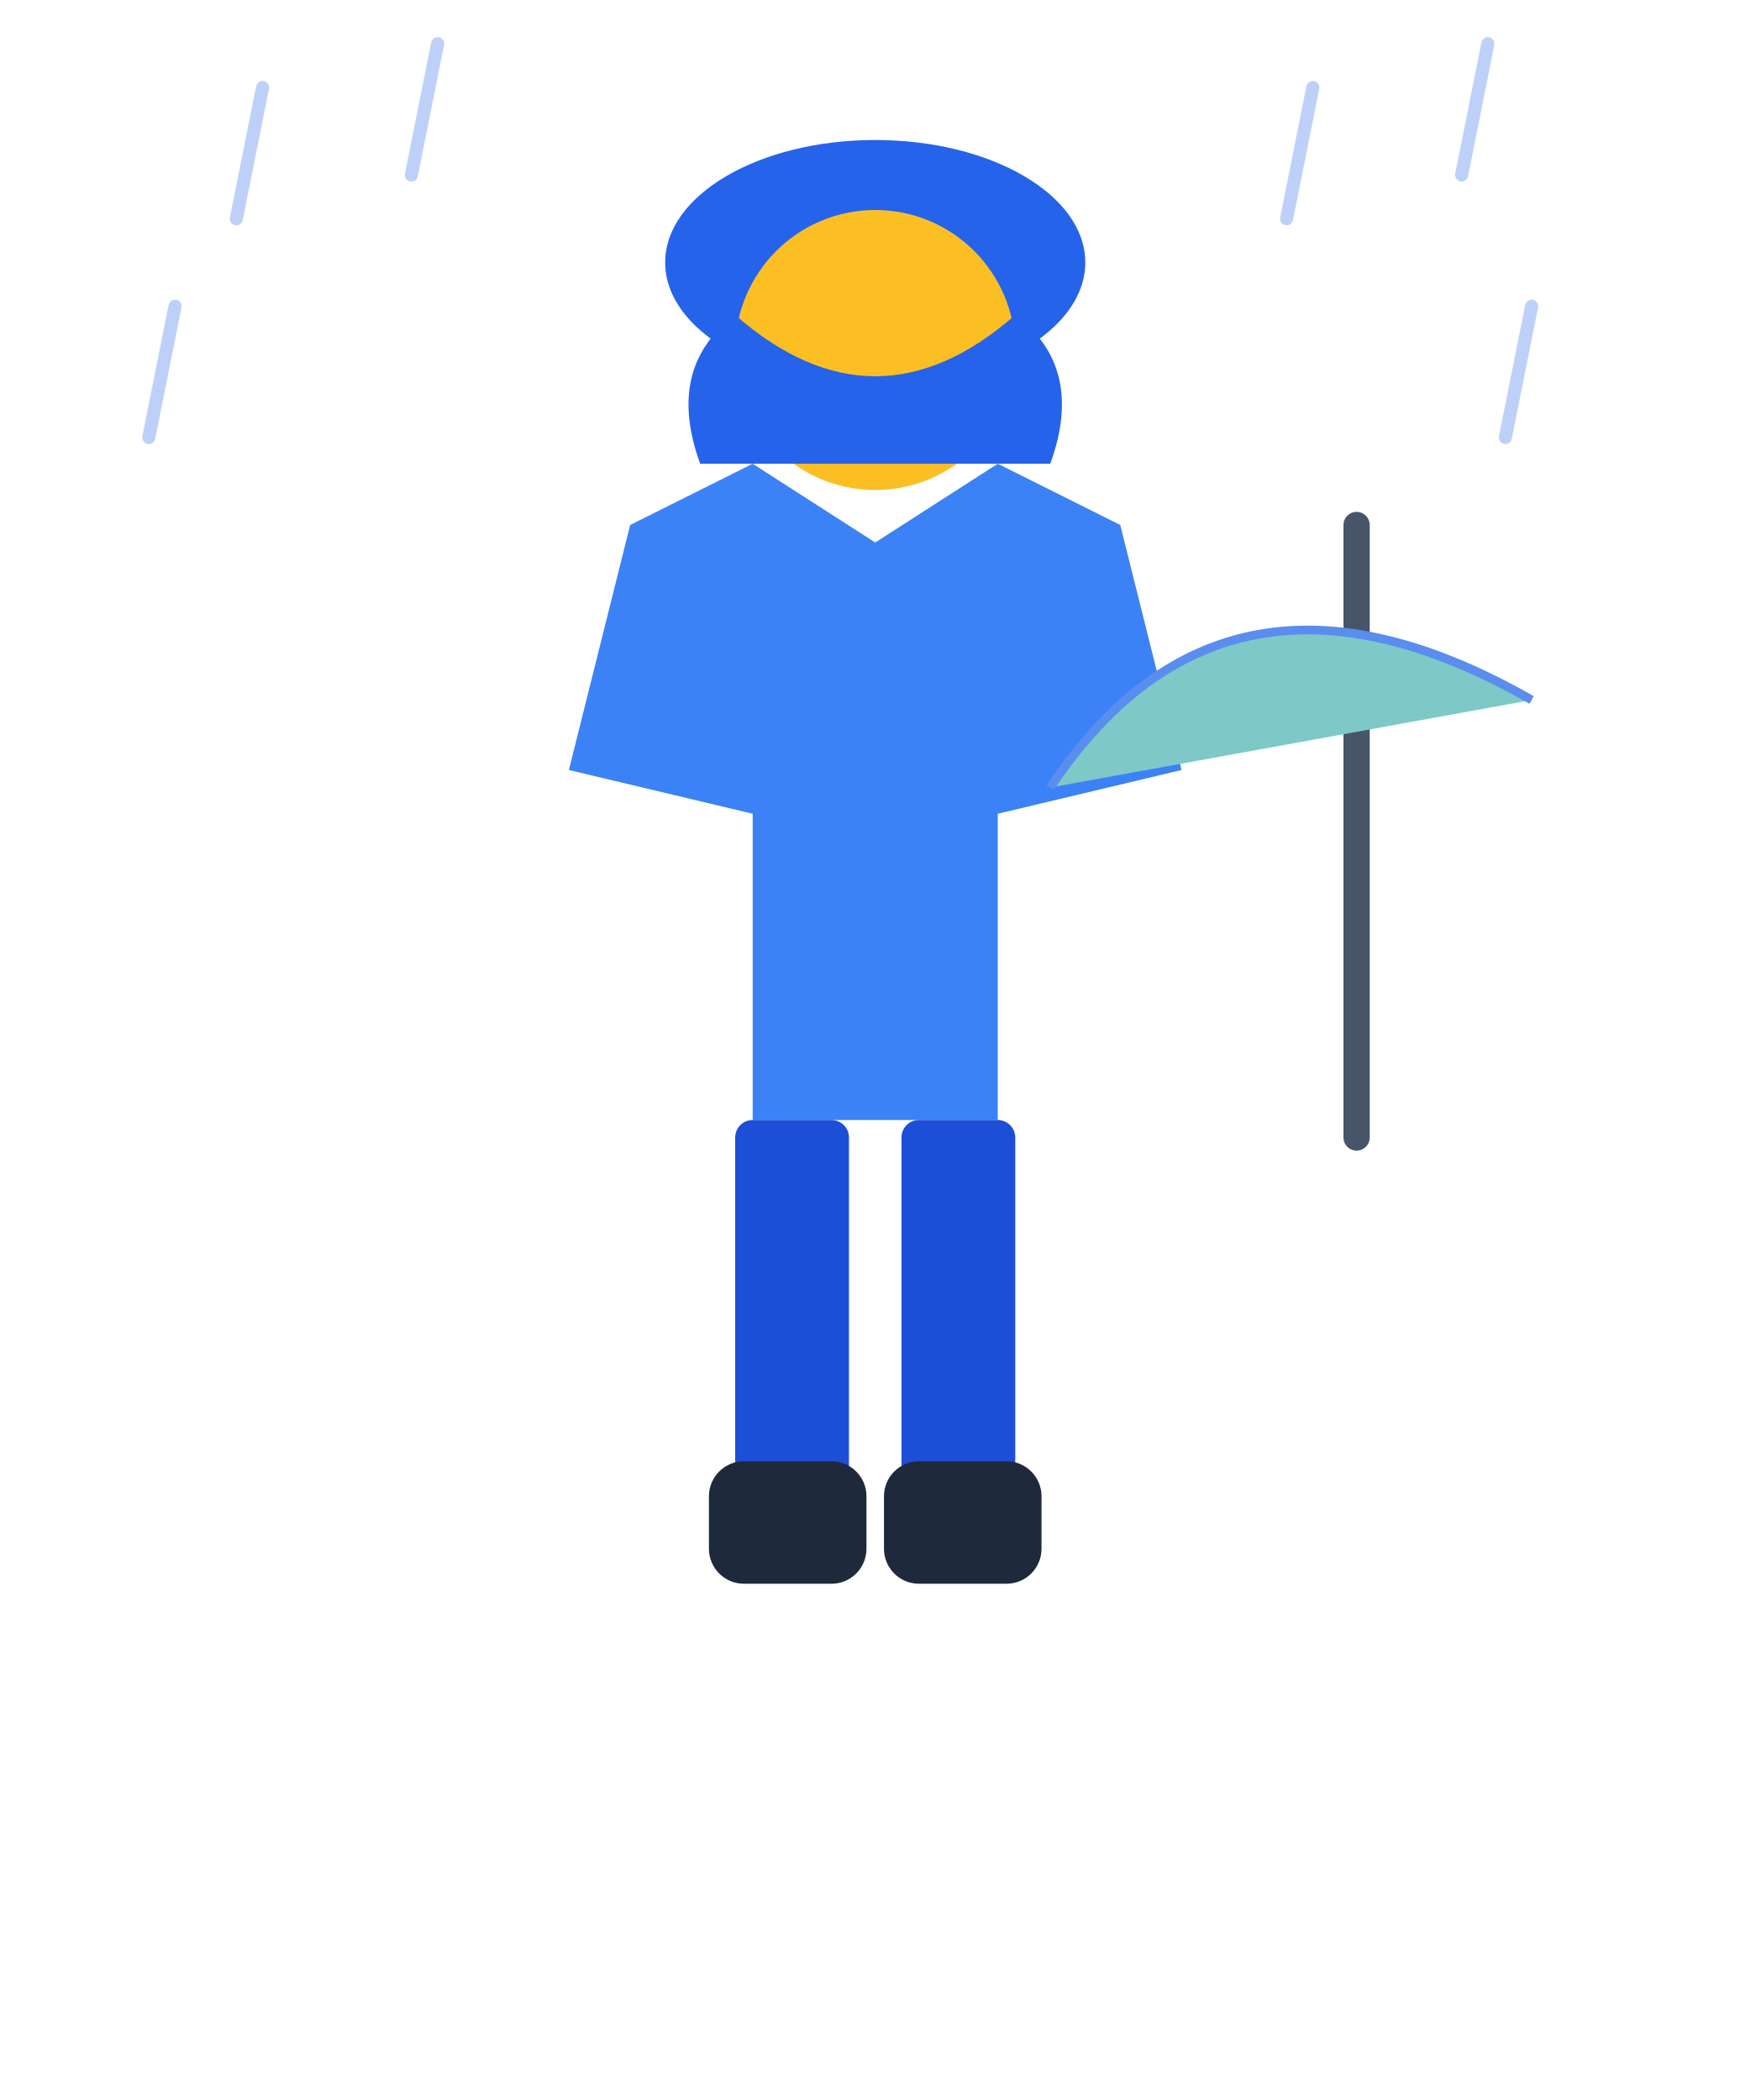
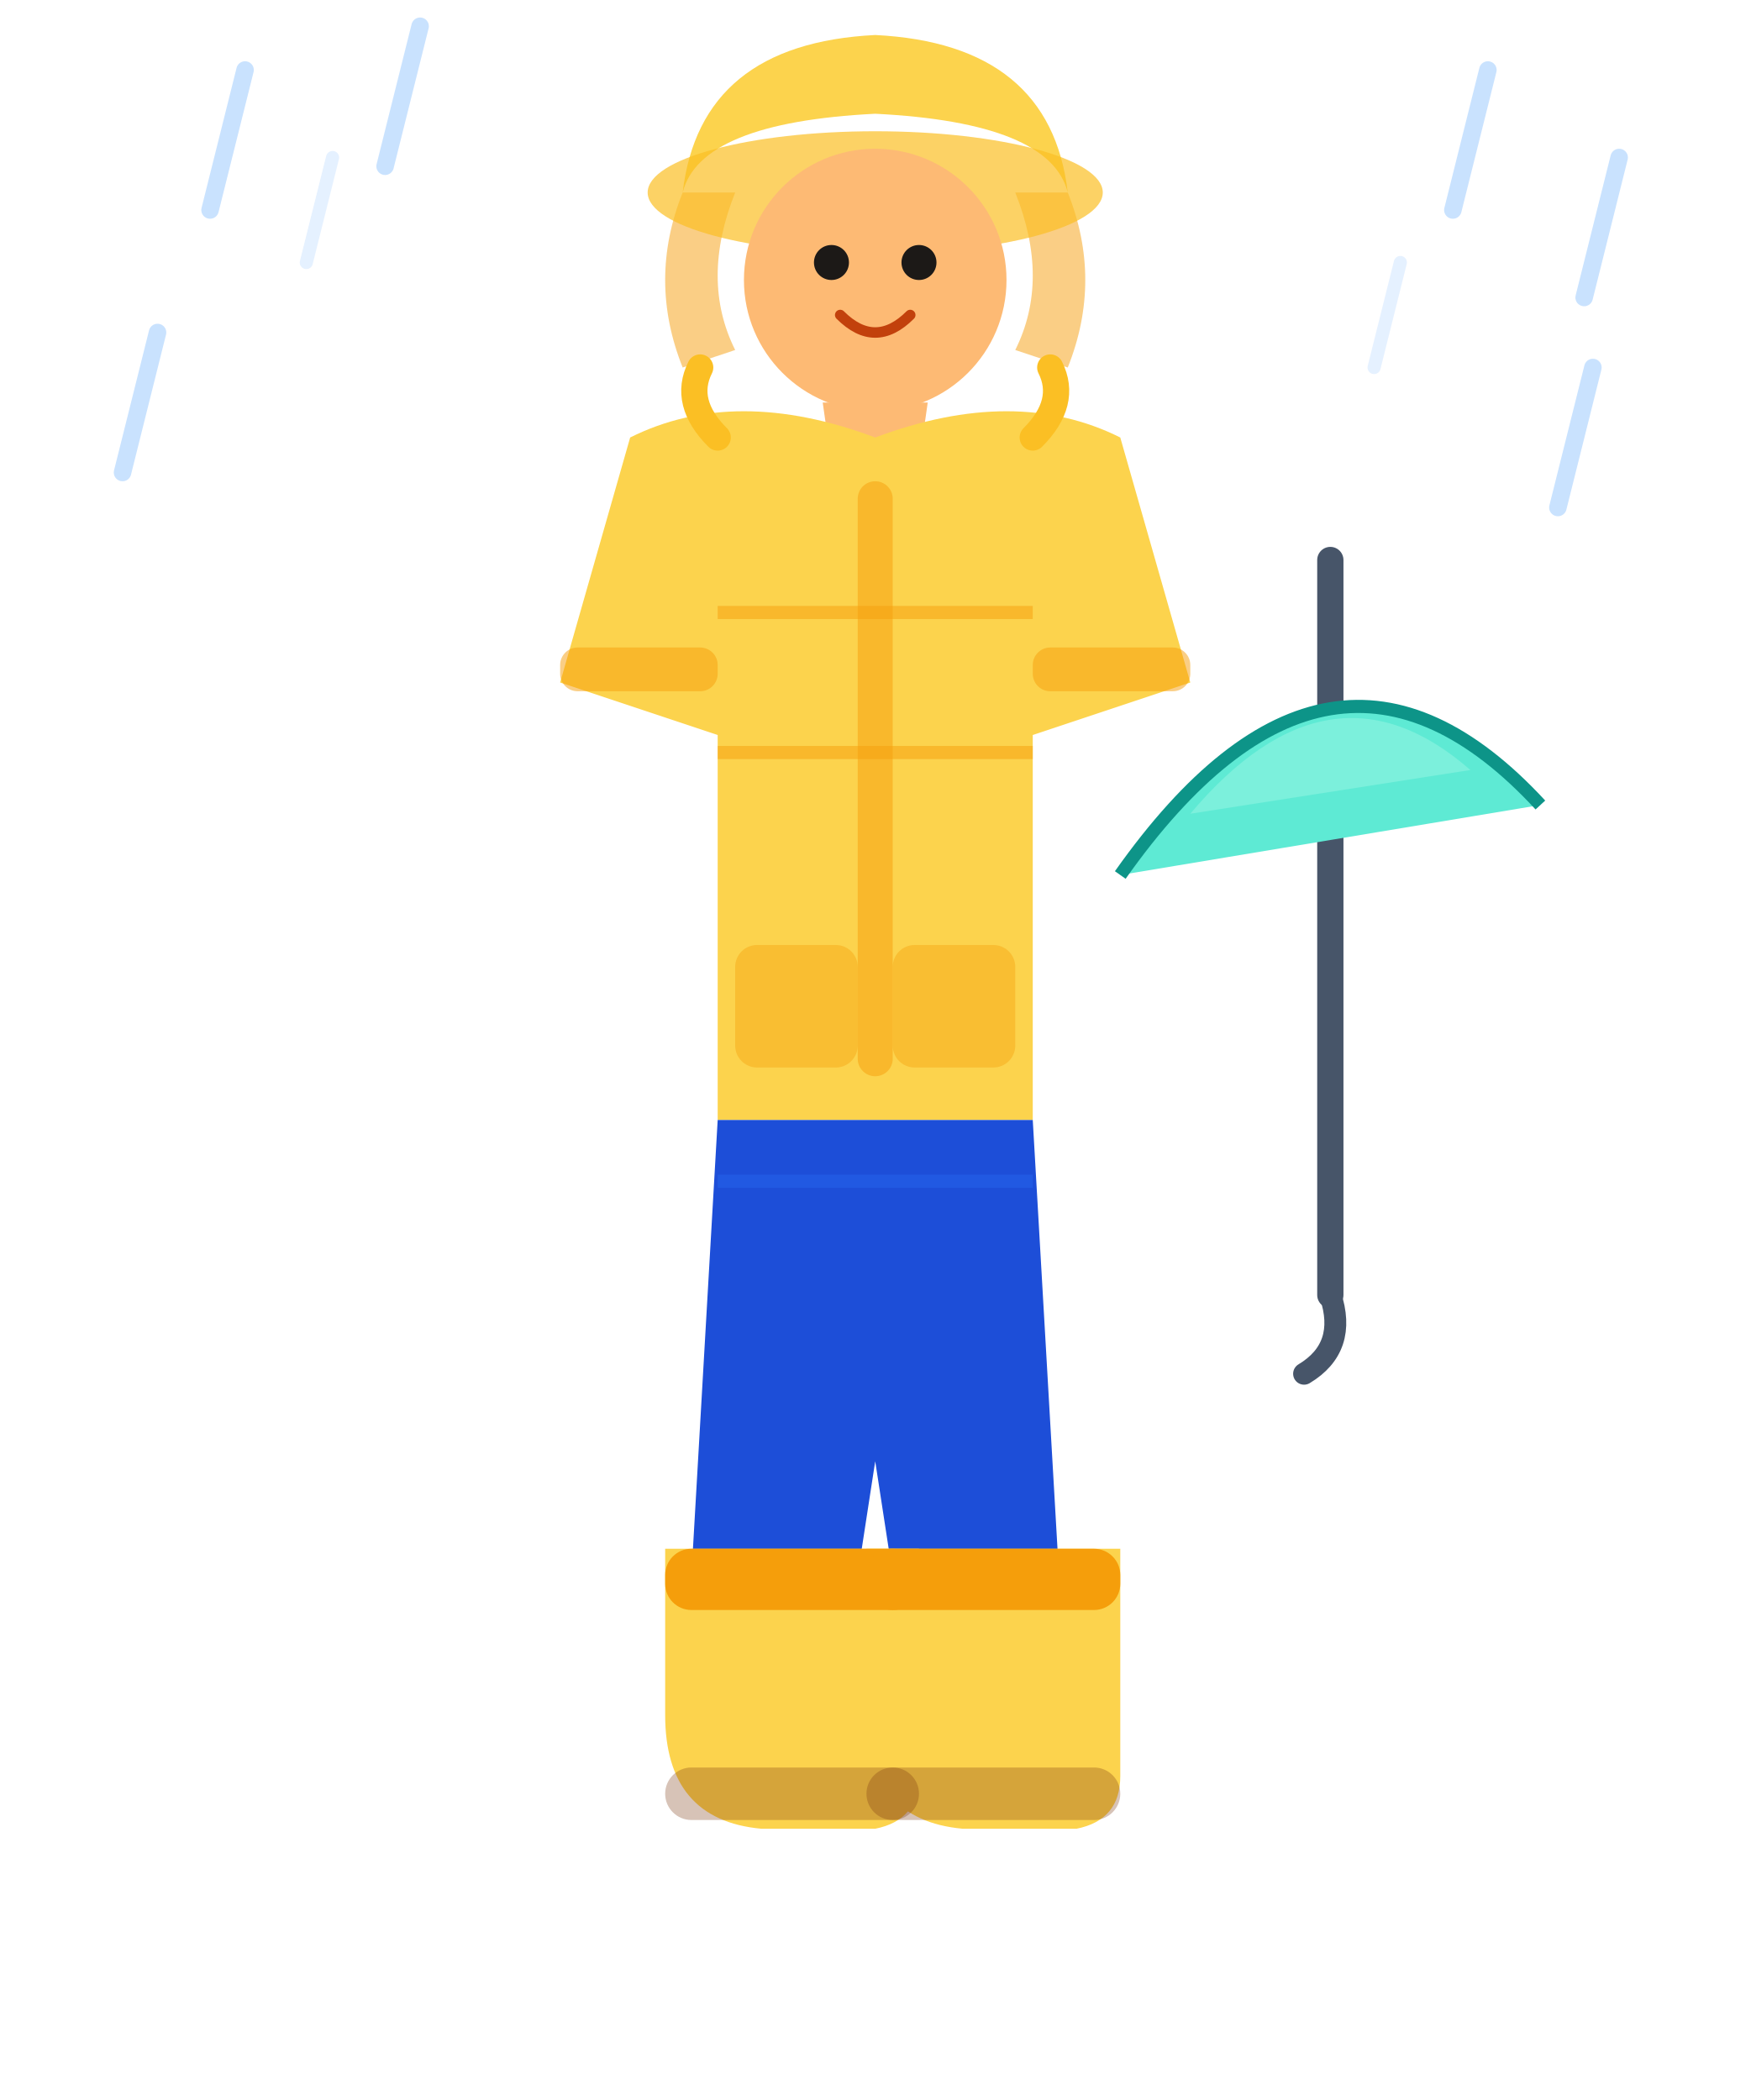
<svg xmlns="http://www.w3.org/2000/svg" viewBox="0 0 200 240" fill="none">
-   <g stroke="#5B8DEE" stroke-width="1.5" stroke-linecap="round" opacity="0.4">
-     <line x1="30" y1="10" x2="27" y2="25" />
-     <line x1="50" y1="5" x2="47" y2="20" />
-     <line x1="150" y1="10" x2="147" y2="25" />
-     <line x1="170" y1="5" x2="167" y2="20" />
-     <line x1="20" y1="35" x2="17" y2="50" />
-     <line x1="175" y1="35" x2="172" y2="50" />
+   <g stroke="#93C5FD" stroke-width="2" stroke-linecap="round" opacity="0.5">
+     <line x1="28" y1="8" x2="24" y2="24" />
+     <line x1="48" y1="3" x2="44" y2="19" />
+     <line x1="170" y1="8" x2="166" y2="24" />
+     <line x1="185" y1="18" x2="181" y2="34" />
+     <line x1="18" y1="38" x2="14" y2="54" />
+     <line x1="182" y1="42" x2="178" y2="58" />
  </g>
-   <ellipse cx="100" cy="30" rx="24" ry="14" fill="#2563EB" />
-   <circle cx="100" cy="40" r="16" fill="#FBBF24" />
-   <path d="M72 60 L65 88 L86 93 L86 128 L114 128 L114 93 L135 88 L128 60 L114 53 L100 62 L86 53 Z" fill="#3B82F6" />
-   <path d="M80 53 Q76 42 84 36 Q100 50 116 36 Q124 42 120 53" fill="#2563EB" />
-   <rect x="84" y="128" width="13" height="42" rx="2" fill="#1D4ED8" />
-   <rect x="103" y="128" width="13" height="42" rx="2" fill="#1D4ED8" />
-   <rect x="81" y="167" width="18" height="14" rx="4" fill="#1E293B" />
-   <rect x="101" y="167" width="18" height="14" rx="4" fill="#1E293B" />
-   <line x1="155" y1="60" x2="155" y2="130" stroke="#475569" stroke-width="3" stroke-linecap="round" />
-   <path d="M120 90 Q140 60 175 80" fill="#7EC8C8" stroke="#5B8DEE" stroke-width="1" />
+   <g stroke="#BFDBFE" stroke-width="1.5" stroke-linecap="round" opacity="0.4">
+     <line x1="38" y1="18" x2="35" y2="30" />
+     <line x1="160" y1="30" x2="157" y2="42" />
+   </g>
+   <path d="M78 22 Q80 5 100 4 Q120 5 122 22 Q120 14 100 13 Q80 14 78 22Z" fill="#FCD34D" />
+   <path d="M78 22 Q74 32 78 42 L84 40 Q80 32 84 22Z" fill="#F59E0B" opacity="0.5" />
+   <path d="M122 22 Q126 32 122 42 L116 40 Q120 32 116 22Z" fill="#F59E0B" opacity="0.5" />
+   <ellipse cx="100" cy="22" rx="26" ry="7" fill="#FBBF24" opacity="0.7" />
+   <circle cx="100" cy="32" r="15" fill="#FDBA74" />
+   <circle cx="95" cy="30" r="2" fill="#1C1917" />
+   <circle cx="105" cy="30" r="2" fill="#1C1917" />
+   <path d="M96 36 Q100 40 104 36" stroke="#C2410C" stroke-width="1.2" fill="none" stroke-linecap="round" />
+   <path d="M94 46 L106 46 L105 53 L95 53Z" fill="#FDBA74" />
+   <path d="M72 50 L64 78 L82 84 L82 128 L118 128 L118 84 L136 78 L128 50 Q116 44 100 50 Q84 44 72 50Z" fill="#FCD34D" />
+   <path d="M80 42 Q78 46 82 50" stroke="#FBBF24" stroke-width="3" fill="none" stroke-linecap="round" />
+   <path d="M120 42 Q122 46 118 50" stroke="#FBBF24" stroke-width="3" fill="none" stroke-linecap="round" />
+   <line x1="82" y1="70" x2="118" y2="70" stroke="#F59E0B" stroke-width="1.5" opacity="0.5" />
+   <line x1="82" y1="86" x2="118" y2="86" stroke="#F59E0B" stroke-width="1.5" opacity="0.5" />
+   <rect x="98" y="55" width="4" height="68" rx="2" fill="#F59E0B" opacity="0.5" />
+   <rect x="64" y="74" width="18" height="5" rx="2" fill="#F59E0B" opacity="0.5" />
+   <rect x="118" y="74" width="18" height="5" rx="2" fill="#F59E0B" opacity="0.5" />
+   <rect x="84" y="108" width="14" height="14" rx="2.5" fill="#F59E0B" opacity="0.4" />
+   <rect x="102" y="108" width="14" height="14" rx="2.5" fill="#F59E0B" opacity="0.4" />
+   <path d="M82 128 L79 180 L98 180 L100 167 L102 180 L121 180 L118 128Z" fill="#1D4ED8" />
+   <line x1="82" y1="135" x2="118" y2="135" stroke="#2563EB" stroke-width="1.5" opacity="0.5" />
+   <path d="M76 177 L76 196 Q76 208 87 209 L100 209 Q105 208 105 203 L105 177Z" fill="#FCD34D" />
+   <path d="M99 177 L99 196 Q99 208 110 209 L123 209 Q128 208 128 203 L128 177Z" fill="#FCD34D" />
+   <rect x="76" y="177" width="29" height="7" rx="3" fill="#F59E0B" />
+   <rect x="99" y="177" width="29" height="7" rx="3" fill="#F59E0B" />
+   <rect x="76" y="202" width="29" height="6" rx="3" fill="#78350F" opacity="0.3" />
+   <rect x="99" y="202" width="29" height="6" rx="3" fill="#78350F" opacity="0.3" />
+   <line x1="152" y1="64" x2="152" y2="148" stroke="#475569" stroke-width="3" stroke-linecap="round" />
+   <path d="M128 100 Q152 66 176 92" fill="#5EEAD4" stroke="#0D9488" stroke-width="1.5" />
+   <path d="M136 93 Q152 74 168 88" fill="#99F6E4" opacity="0.5" />
+   <path d="M152 148 Q154 154 149 157" stroke="#475569" stroke-width="2.5" fill="none" stroke-linecap="round" />
</svg>
